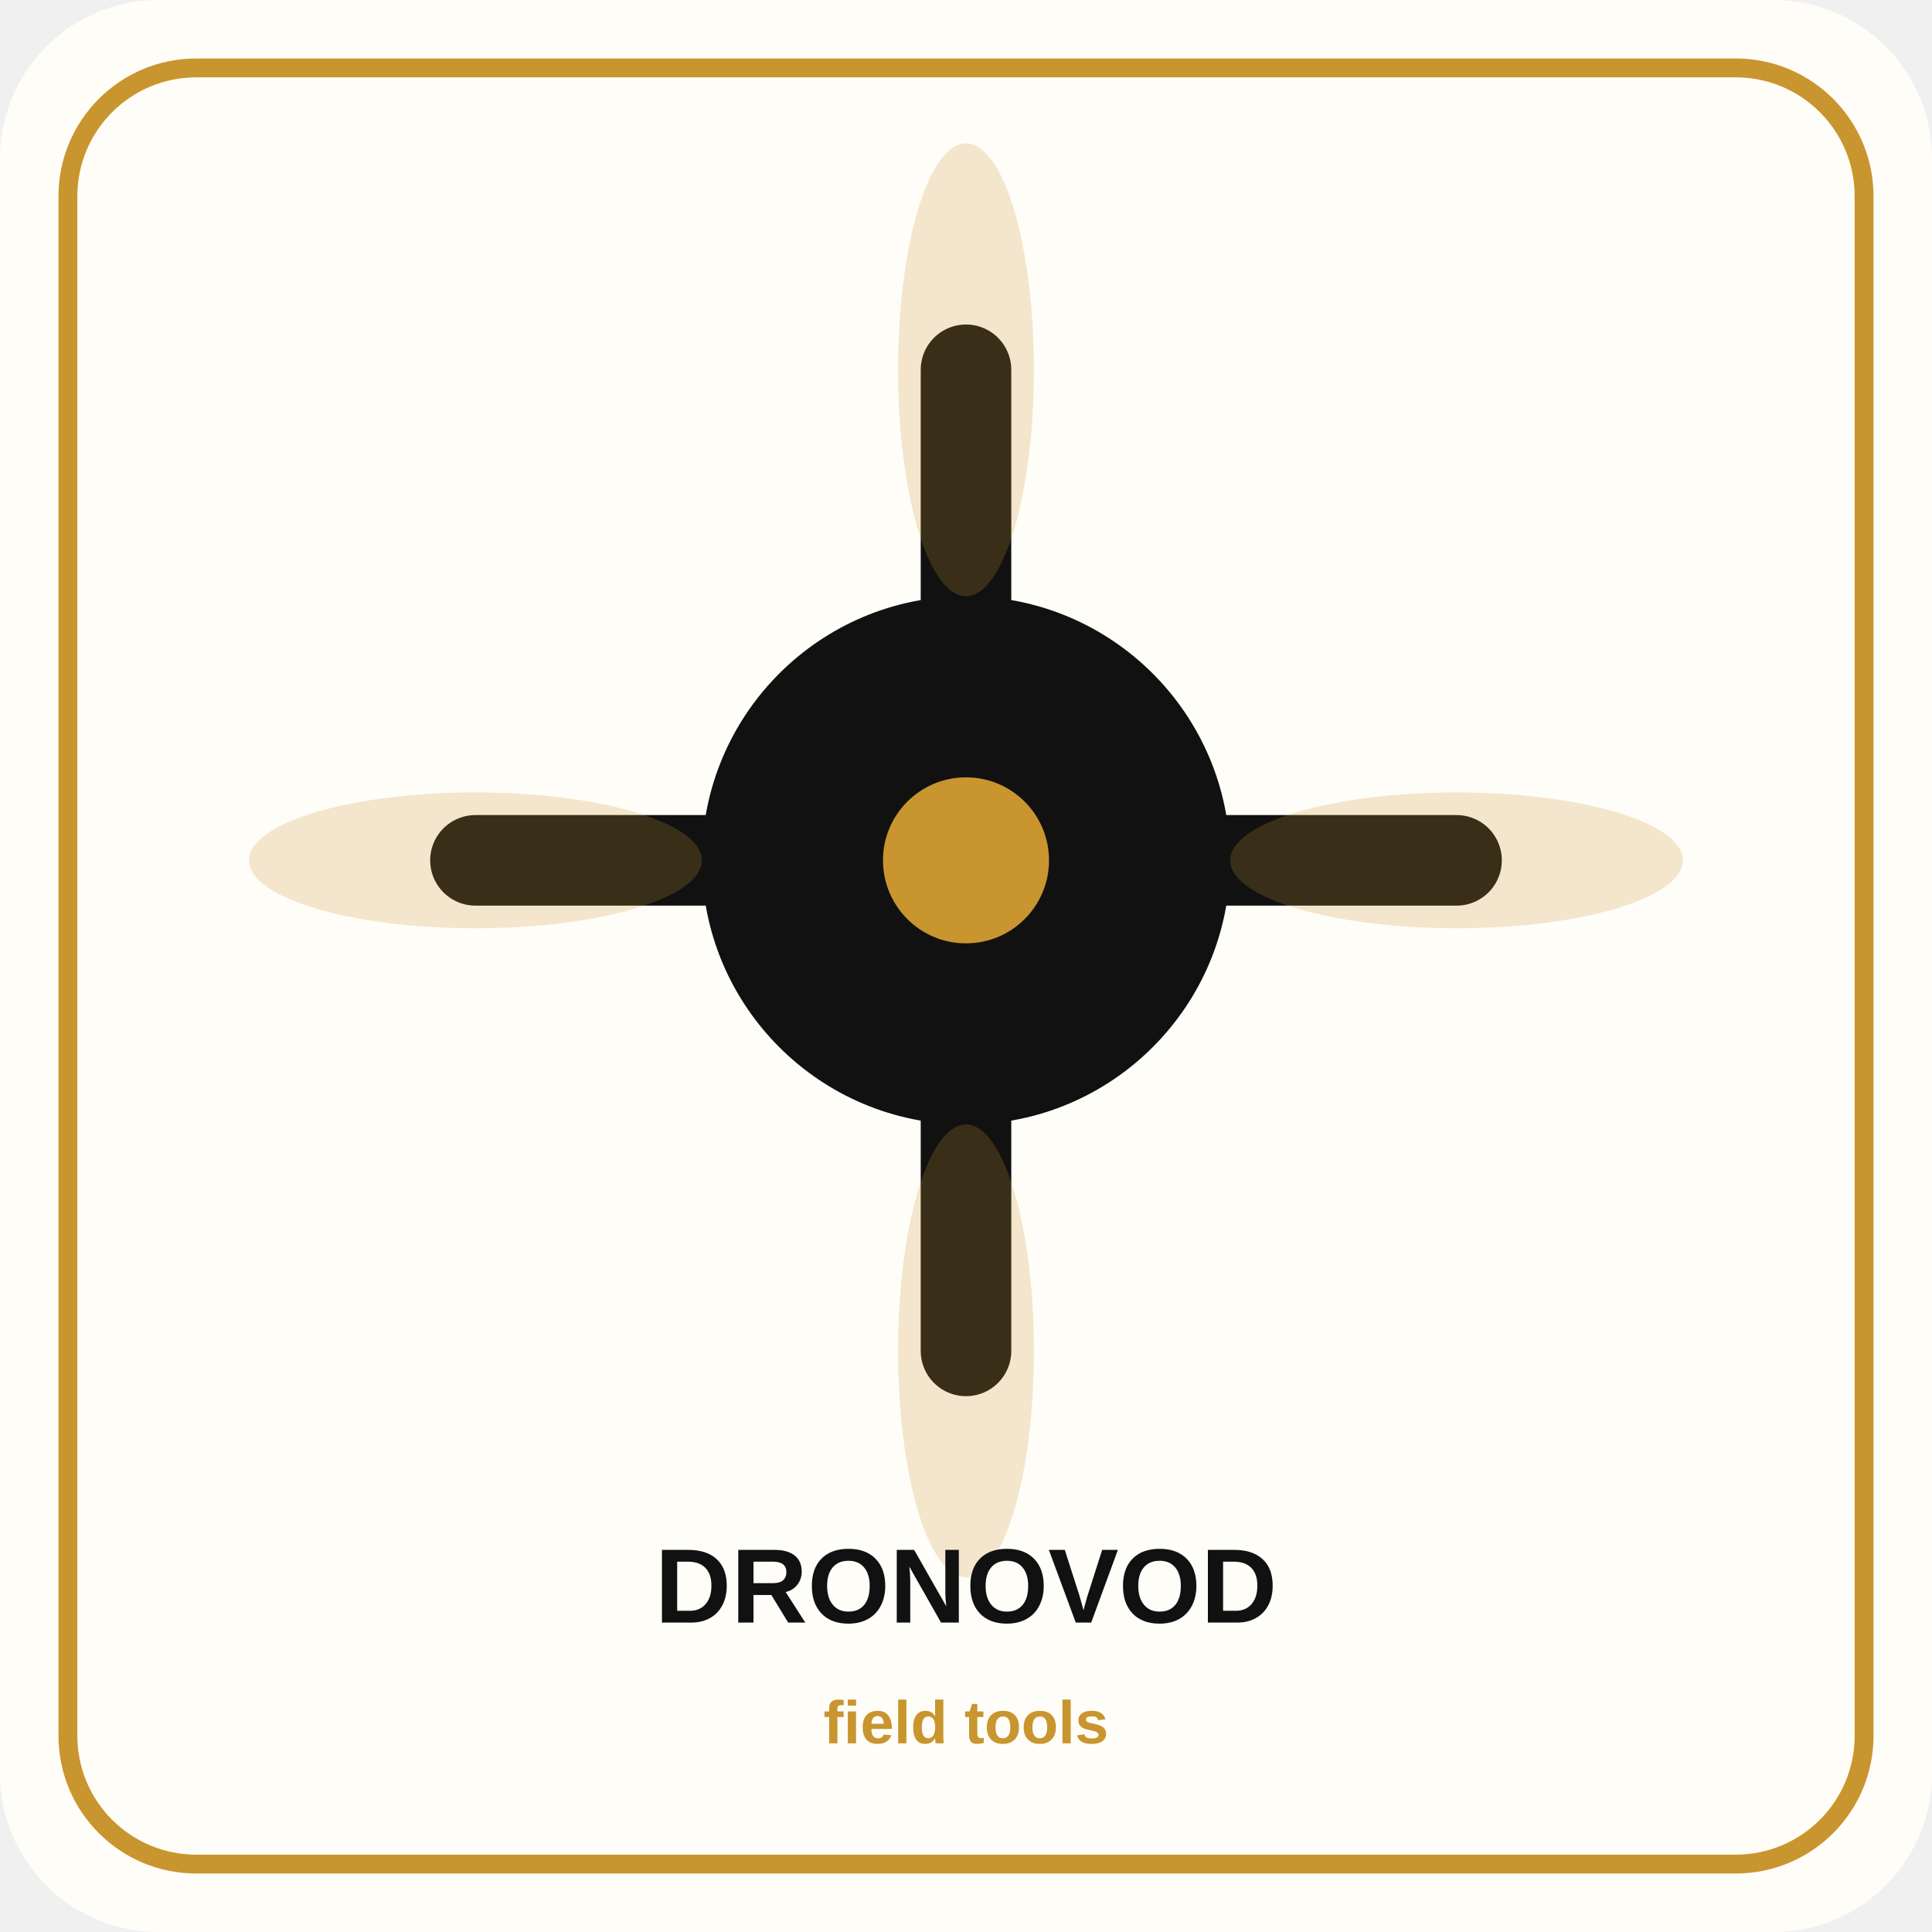
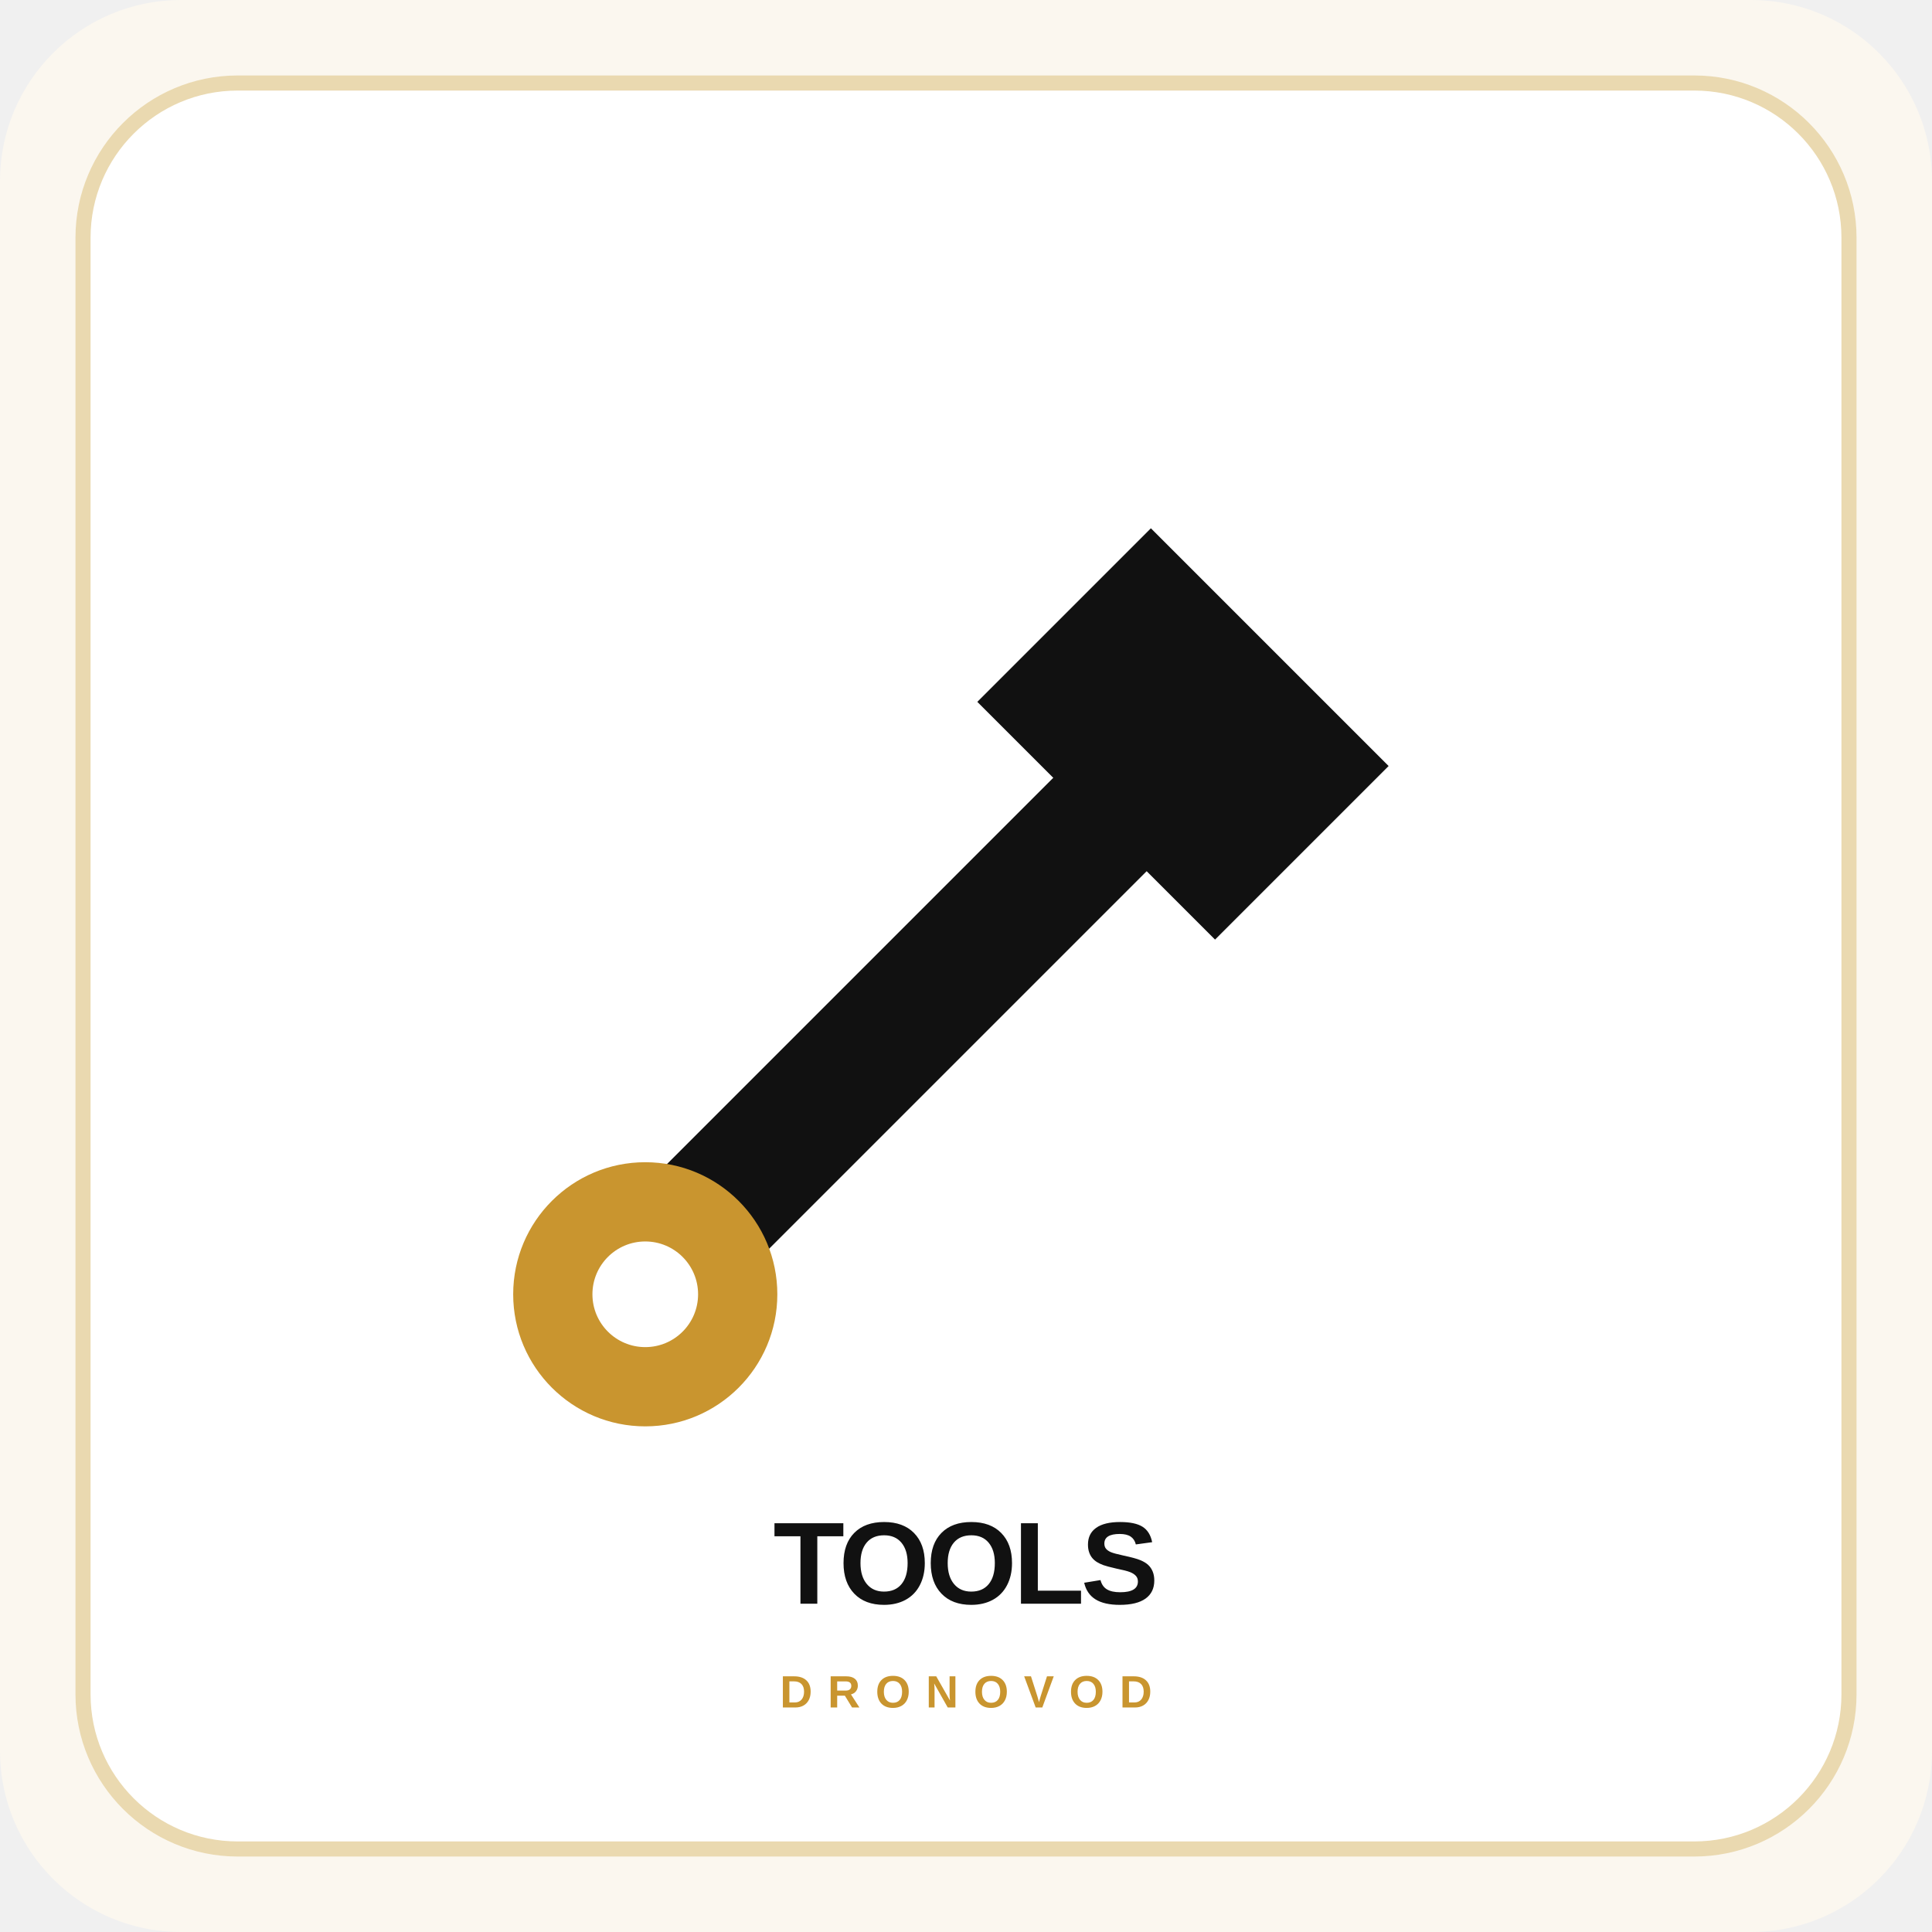
- <svg xmlns="http://www.w3.org/2000/svg" viewBox="0 0 512 512">
-   <rect width="512" height="512" rx="42" fill="#fffdf8" />
-   <rect x="18" y="18" width="476" height="476" rx="34" fill="none" stroke="#c9952f" stroke-width="5" />
-   <circle cx="256" cy="228" r="70" fill="#111" />
-   <circle cx="256" cy="228" r="22" fill="#c9952f" />
-   <path d="M256 98v70M256 288v70M126 228h70M316 228h70" stroke="#111" stroke-width="24" stroke-linecap="round" />
-   <ellipse cx="126" cy="228" rx="60" ry="18" fill="#c9952f" opacity=".22" />
-   <ellipse cx="386" cy="228" rx="60" ry="18" fill="#c9952f" opacity=".22" />
-   <ellipse cx="256" cy="98" rx="18" ry="60" fill="#c9952f" opacity=".22" />
-   <ellipse cx="256" cy="358" rx="18" ry="60" fill="#c9952f" opacity=".22" />
-   <text x="256" y="430" text-anchor="middle" font-family="Arial, sans-serif" font-weight="900" font-size="28" fill="#111">DRONOVOD</text>
-   <text x="256" y="462" text-anchor="middle" font-family="Arial, sans-serif" font-weight="700" font-size="16" fill="#c9952f">field tools</text>
+ <svg xmlns="http://www.w3.org/2000/svg" viewBox="0 0 1024 1024">
+   <rect width="1024" height="1024" rx="96" fill="#fbf7ef" />
+   <rect x="44" y="44" width="936" height="936" rx="82" fill="#fff" stroke="#ead9b0" stroke-width="8" />
+   <path d="M330 690l260-260" stroke="#111" stroke-width="70" stroke-linecap="round" />
+   <path d="M610 280l126 126-92 92-126-126z" fill="#111" />
+   <circle cx="342" cy="686" r="70" fill="#c9952f" />
+   <circle cx="342" cy="686" r="28" fill="#fff" />
+   <text x="512" y="850" text-anchor="middle" font-family="Arial, Helvetica, sans-serif" font-size="62" font-weight="900" fill="#111" letter-spacing="-2">TOOLS</text>
+   <text x="512" y="905" text-anchor="middle" font-family="Arial, Helvetica, sans-serif" font-size="24" font-weight="700" fill="#c9952f" letter-spacing="8">DRONOVOD</text>
</svg>
